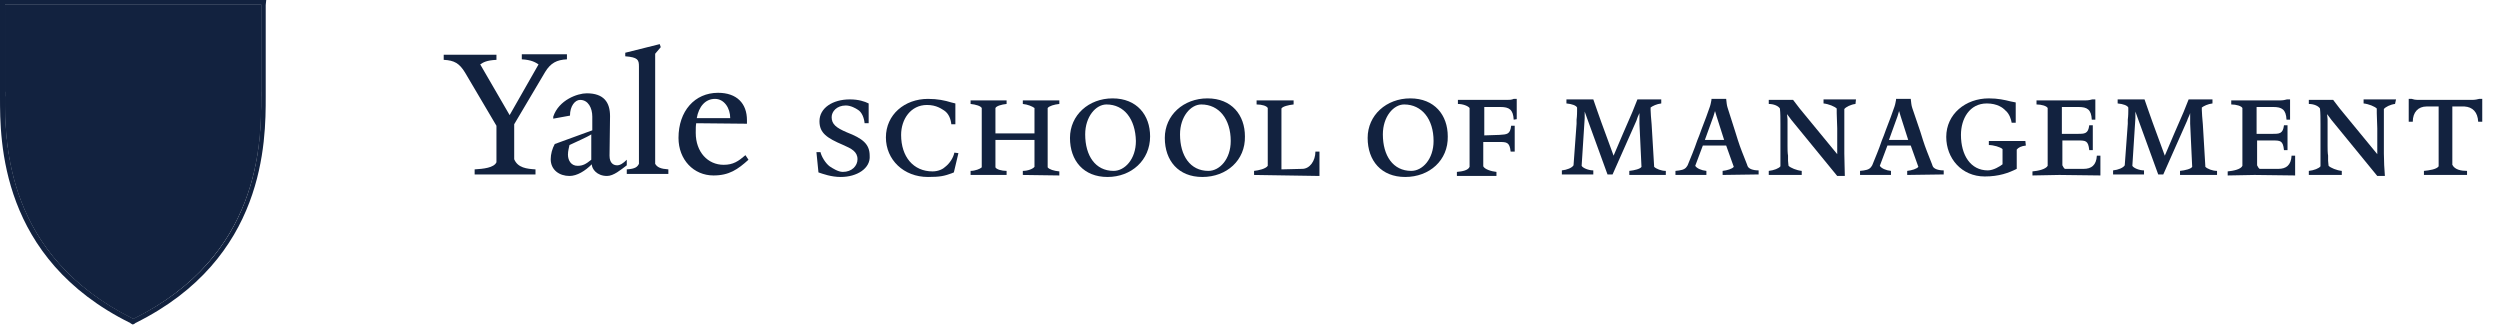
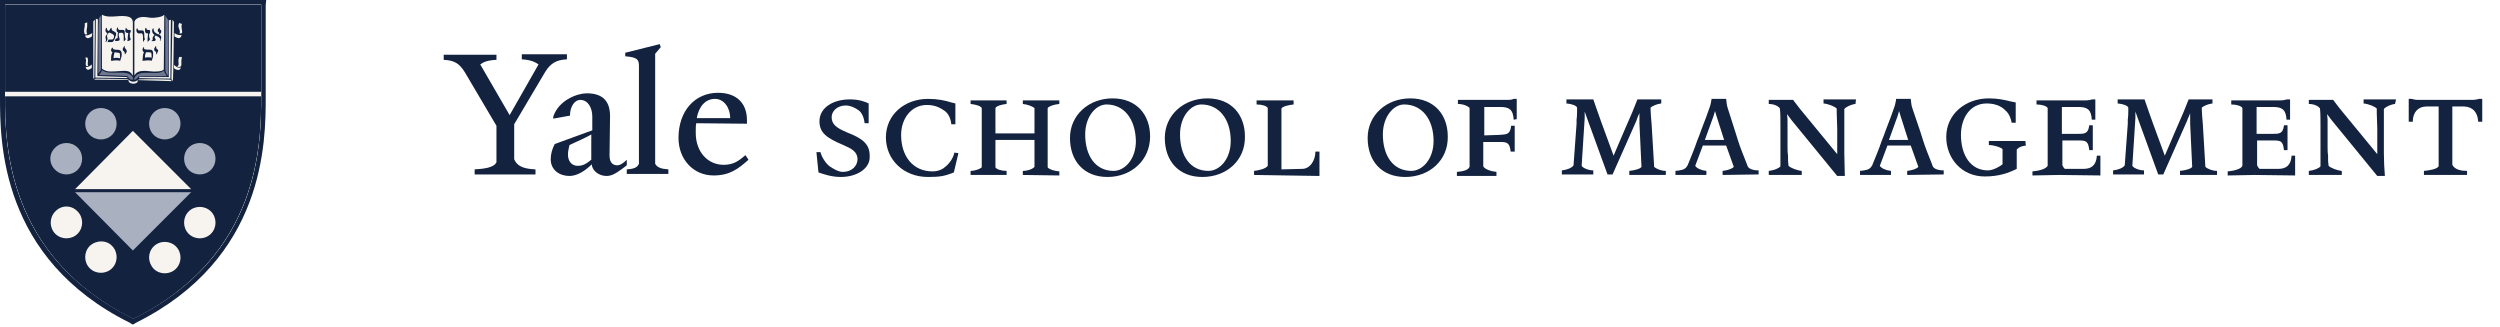
<svg xmlns="http://www.w3.org/2000/svg" class="yalesom-logo yalesom-logo--horizontal" width="493" height="64.3" version="1.1" viewBox="0 0 493 64.3">
  <defs>
-     <style>.yalesom-logo{color:#12223F}.yalesom-logo__horizontal-text{fill:#12223F}.yalesom-logo__shield-outline{fill:#12223F}</style>
+     <style>.yalesom-logo{color:#121212}.yalesom-logo__horizontal-text{fill:#12223F}.yalesom-logo__shield-outline{fill:#12223F}</style>
    <symbol id="yalesom-logo-shield">
      <g class="yalesom-logo__shield">
        <path class="yalesom-logo__shield-outline" fill="currentColor" d="M51.5,1v17.6c0,0.2,0,0.3,0,0.5c0,9.2-0.2,31.4-25.1,43.7l-0.1,0.1l-0.1-0.1C1.2,50.4,1,28.3,1,19c0-0.2,0-0.3,0-0.5V0.9    h50.5 M52.5,0h-1H1H0v1v17.6v0.5C0,27.8,0,51,25.7,63.7l0.1,0.1l0.4,0.2l0.4-0.2l0.1-0.1C52.4,51,52.4,27.8,52.4,19.1v-0.3v-0.2V1    L52.5,0L52.5,0z" />
-         <path fill="#12223F" d="M51.5,18.5c0,0.2,0,0.3,0,0.5c0,9.2-0.2,31.4-25.1,43.7l-0.1,0.1l-0.1-0.1C1.2,50.4,1,28.3,1,19    c0-0.2,0-0.3,0-0.5V0.9h50.5V18.5z" />
+         <path fill="#F7F3EE" d="M51.5,18.5c0,0.2,0,0.3,0,0.5c0,9.2-0.2,31.4-25.1,43.7l-0.1,0.1l-0.1-0.1C1.2,50.4,1,28.3,1,19    c0-0.2,0-0.3,0-0.5V0.9h50.5V18.5z" />
        <path fill="#12223F" d="M51.5,19c0,9.4-0.3,31.5-25.2,43.9l0,0C1.3,50.5,1,28.4,1,19H51.5z" />
        <rect x="1" y="0.9" fill="#12223F" width="50.5" height="17.2" />
        <path fill="#12223F" d="M25.5,3c0.5,0.1,0.9,1,0.9,1s0.3-1,1.5-1.1s3.1,0.8,4.6-0.4l0.9,1.3l0.5-0.3l0.6,0.6V6c0.1,0.3,0.4,0.5,0.8,0.6    c0,0,0.1-0.3,0-0.7c-0.3-0.7-0.2-1.3,0.2-1.7c0.1,0.1,0.6,0.3,0.9,0.2c-0.2,0.4-0.2,0.9-0.1,1.4c0.2,0.6,0,1.3-0.3,1.7    c-0.3,0.3-0.8,0.2-1.1,0l-0.2-0.1v4.8c0.1,0.2,0.2,0.5,0.4,0.6c0.5-0.2,0.1-0.9,0.2-1.3c0-0.3,0.2-0.5,0.3-0.7    c0.2,0.1,0.8,0.2,0.9,0.2c0,0.2-0.3,0.6-0.2,1c0.2,1.3-0.4,1.9-0.7,2c-0.4,0.1-0.7-0.1-1-0.3v2.5l-6.8-0.1c0,0.3-0.1,0.9-1.2,0.9    s-1.2-0.7-1.3-0.9c-2.4,0-7-0.1-7-0.1v-2.1l0,0c-0.3,0.2-0.5,0.4-0.8,0.3c-0.4-0.1-0.6-0.6-0.6-1.2c-0.1-0.6,0.2-1.2-0.3-1.7    c0.2-0.1,0.3-0.1,0.5-0.2c0.2,0,0.5-0.1,0.5-0.1c0.4,0.5,0.1,1.4,0.1,1.6s0.1,0.4,0.1,0.4c0.2-0.2,0.4-0.2,0.6-0.5V7.7l0,0    c-0.3,0.1-0.6,0.3-0.9,0.2c-0.3-0.1-0.6-0.5-0.8-1.2c-0.1-0.8,0.2-1.7-0.1-2.2l0.9-0.3c0.4,0.7,0.2,1.6,0,2.3c0,0.1,0,0.2,0.1,0.3    c0.2-0.1,0.5-0.3,0.7-0.4V4.2l0.6-0.5h0.6c0,0,0.6-0.8,0.7-1C21.7,3.4,23.8,2.5,25.5,3" />
-         <path fill="#12223F" d="M25.6,3.4c0.4,0.2,0.6,0.6,0.6,1v10.5c-0.8-1.4-1.7-0.8-4.5-0.8c-0.6,0-1.4-0.3-1.6-0.6    c0-3.5,0-10.6,0-10.6C21.8,3.8,23.9,2.7,25.6,3.4" />
-         <path fill="#12223F" d="M32.3,13.7c0,0-0.2,0.4-1.6,0.4c-1.3,0.1-3.4-0.7-4.2,0.8V4.3c0.1-0.4,0.4-0.6,0.8-0.8    c1.3-0.4,1.8,0.1,3.1,0c1.2-0.1,1.7-0.3,2-0.6L32.3,13.7z" />
-         <path fill="#12223F" d="M33.2,15c-0.3-0.3-0.6-0.8-0.6-1.2V3.1L33.2,4V15z" />
-         <path fill="#12223F" d="M19.9,11.2v2.5c-0.1,0.3-0.3,0.6-0.5,0.8V9c0-1.7,0-3.8,0.1-5.4L20,3L19.9,11.2z" />
-         <polygon fill="#12223F" points="19.3,3.8 19.2,15 25,15.2 25.2,15.4 18.8,15.3 18.9,3.7   " />
-         <polygon fill="#12223F" points="18.7,5.8 18.6,15.4 18.4,15.5 18.4,4.2 18.7,3.9   " />
-         <path fill="#12223F" d="M33.7,3.9l-0.1,11.6c-2,0-6.2-0.1-6.2-0.1l0.1-0.2h5.8V4L33.7,3.9z" />
-         <path fill="#12223F" d="M34.3,4.3c0,0-0.1,10.7-0.2,11.7l-0.3-0.4L34,3.9L34.3,4.3z" />
-         <path fill="#12223F" d="M17.2,5.1c0,0.5-0.3,1.1,0,1.6c0,0-0.1,0.1-0.3,0.1s-0.3-0.3-0.3-0.5c-0.1-0.6,0.2-0.9,0.1-1.7l0.5-0.2C17.2,4.4,17.2,5.1,17.2,5.1z" />
-         <path fill="#12223F" d="M35.9,4.7c-0.3,0.6,0.1,1.2,0,1.8c-0.1,0.1-0.3,0.1-0.5,0.1c0.2-0.4,0-0.6-0.2-1.3    c-0.1-0.5,0.2-0.8,0.2-0.8S35.6,4.7,35.9,4.7" />
-         <path fill="#12223F" d="M35.8,6.9c0,0.1-0.1,0.5-0.4,0.6c-0.3,0.1-0.8-0.2-1-0.3c0-0.2,0-0.5,0-0.7    C34.7,6.8,35.3,7,35.8,6.9" />
-         <path fill="#12223F" d="M18.1,7.2c-0.3,0.2-0.8,0.5-1.1,0.2c-0.1-0.1-0.2-0.2-0.2-0.4c0.5,0,1-0.2,1.4-0.5L18.1,7.2z" />
-         <path fill="#12223F" d="M35.9,11.3c-0.3,0.9,0,1.4-0.2,1.7c-0.2,0.4-0.8,0.1-0.8,0.1s0.2,0,0.3-0.3s-0.2-1.1,0.2-1.6    L35.9,11.3z" />
-         <path fill="#12223F" d="M17.3,11.5c0.1,0.4,0,0.8,0,1.2l0.1,0.3c-0.1,0.1-0.3,0-0.4,0c-0.3-0.5,0.2-1.1-0.2-1.6l0.4-0.1    C17.1,11.2,17.2,11.4,17.3,11.5" />
-         <path fill="#12223F" d="M35.7,13.3c-0.1,0.2-0.2,0.5-0.5,0.5s-0.7-0.1-0.9-0.4v-0.6C34.7,13.1,35.1,13.5,35.7,13.3" />
-         <path fill="#12223F" d="M18.1,13.4c-0.3,0.2-0.7,0.5-0.9,0.3c-0.2-0.1-0.3-0.3-0.3-0.5c0.4,0.1,0.9-0.2,1.2-0.5    C18.1,12.7,18.1,13.4,18.1,13.4z" />
-         <path fill="#12223F" d="M26.2,15.3c0.1,0.3,0,0.3,0,0.4c-0.5,0.1-0.8-0.3-1.1-0.7c0,0-3.9-0.2-5.6-0.2    c0.2-0.3,0.6-0.6,0.6-1C21.5,15.1,25.3,13.4,26.2,15.3" />
-         <path fill="#12223F" d="M32.9,15c-1.9,0.1-3.8,0-5.6,0.1c-0.2,0.3-0.5,0.7-0.9,0.6c0.5-1.7,2.1-1.3,4.3-1.3    c1.2,0,1.6-0.5,1.6-0.5C32.4,14.3,32.8,14.8,32.9,15" />
-         <path fill="#12223F" d="M25.3,15.6c0,0,0,0.1,0.1,0.1c-0.4,0.1-6.9,0-6.9,0l0.4-0.2L25.3,15.6z" />
-         <path fill="#12223F" d="M33.6,15.7l0.3,0.3l-6.7-0.2l0.1-0.1C27.3,15.6,31.5,15.6,33.6,15.7" />
-         <path fill="#12223F" d="M26.3,16.1c0.3,0,0.6-0.1,0.8-0.3c0.2,0.3-0.1,0.7-0.8,0.7c-0.8,0-1.1-0.5-0.9-0.8    C25.7,16.1,26.1,16.1,26.3,16.1" />
+         <path fill="#F7F3EE" d="M25.6,3.4c0.4,0.2,0.6,0.6,0.6,1v10.5c-0.8-1.4-1.7-0.8-4.5-0.8c-0.6,0-1.4-0.3-1.6-0.6    c0-3.5,0-10.6,0-10.6C21.8,3.8,23.9,2.7,25.6,3.4" />
+         <path fill="#F7F3EE" d="M32.3,13.7c0,0-0.2,0.4-1.6,0.4c-1.3,0.1-3.4-0.7-4.2,0.8V4.3c0.1-0.4,0.4-0.6,0.8-0.8    c1.3-0.4,1.8,0.1,3.1,0c1.2-0.1,1.7-0.3,2-0.6L32.3,13.7z" />
+         <path fill="#6E7690" d="M33.2,15c-0.3-0.3-0.6-0.8-0.6-1.2V3.1L33.2,4V15z" />
+         <path fill="#6E7690" d="M19.9,11.2v2.5c-0.1,0.3-0.3,0.6-0.5,0.8V9c0-1.7,0-3.8,0.1-5.4L20,3L19.9,11.2z" />
+         <polygon fill="#F7F3EE" points="19.3,3.8 19.2,15 25,15.2 25.2,15.4 18.8,15.3 18.9,3.7   " />
+         <polygon fill="#F7F3EE" points="18.7,5.8 18.6,15.4 18.4,15.5 18.4,4.2 18.7,3.9   " />
+         <path fill="#F7F3EE" d="M33.7,3.9l-0.1,11.6c-2,0-6.2-0.1-6.2-0.1l0.1-0.2h5.8V4L33.7,3.9z" />
+         <path fill="#F7F3EE" d="M34.3,4.3c0,0-0.1,10.7-0.2,11.7l-0.3-0.4L34,3.9L34.3,4.3z" />
+         <path fill="#F7F3EE" d="M17.2,5.1c0,0.5-0.3,1.1,0,1.6c0,0-0.1,0.1-0.3,0.1s-0.3-0.3-0.3-0.5c-0.1-0.6,0.2-0.9,0.1-1.7l0.5-0.2C17.2,4.4,17.2,5.1,17.2,5.1z" />
+         <path fill="#F7F3EE" d="M35.9,4.7c-0.3,0.6,0.1,1.2,0,1.8c-0.1,0.1-0.3,0.1-0.5,0.1c0.2-0.4,0-0.6-0.2-1.3    c-0.1-0.5,0.2-0.8,0.2-0.8S35.6,4.7,35.9,4.7" />
+         <path fill="#F7F3EE" d="M35.8,6.9c0,0.1-0.1,0.5-0.4,0.6c-0.3,0.1-0.8-0.2-1-0.3c0-0.2,0-0.5,0-0.7    C34.7,6.8,35.3,7,35.8,6.9" />
+         <path fill="#F7F3EE" d="M18.1,7.2c-0.3,0.2-0.8,0.5-1.1,0.2c-0.1-0.1-0.2-0.2-0.2-0.4c0.5,0,1-0.2,1.4-0.5L18.1,7.2z" />
+         <path fill="#F7F3EE" d="M35.9,11.3c-0.3,0.9,0,1.4-0.2,1.7c-0.2,0.4-0.8,0.1-0.8,0.1s0.2,0,0.3-0.3s-0.2-1.1,0.2-1.6    L35.9,11.3z" />
+         <path fill="#F7F3EE" d="M17.3,11.5c0.1,0.4,0,0.8,0,1.2l0.1,0.3c-0.1,0.1-0.3,0-0.4,0c-0.3-0.5,0.2-1.1-0.2-1.6l0.4-0.1    C17.1,11.2,17.2,11.4,17.3,11.5" />
+         <path fill="#F7F3EE" d="M35.7,13.3c-0.1,0.2-0.2,0.5-0.5,0.5s-0.7-0.1-0.9-0.4v-0.6C34.7,13.1,35.1,13.5,35.7,13.3" />
+         <path fill="#F7F3EE" d="M18.1,13.4c-0.3,0.2-0.7,0.5-0.9,0.3c-0.2-0.1-0.3-0.3-0.3-0.5c0.4,0.1,0.9-0.2,1.2-0.5    C18.1,12.7,18.1,13.4,18.1,13.4z" />
+         <path fill="#6E7690" d="M26.2,15.3c0.1,0.3,0,0.3,0,0.4c-0.5,0.1-0.8-0.3-1.1-0.7c0,0-3.9-0.2-5.6-0.2    c0.2-0.3,0.6-0.6,0.6-1C21.5,15.1,25.3,13.4,26.2,15.3" />
+         <path fill="#6E7690" d="M32.9,15c-1.9,0.1-3.8,0-5.6,0.1c-0.2,0.3-0.5,0.7-0.9,0.6c0.5-1.7,2.1-1.3,4.3-1.3    c1.2,0,1.6-0.5,1.6-0.5C32.4,14.3,32.8,14.8,32.9,15" />
+         <path fill="#F7F3EE" d="M25.3,15.6c0,0,0,0.1,0.1,0.1c-0.4,0.1-6.9,0-6.9,0l0.4-0.2L25.3,15.6z" />
+         <path fill="#F7F3EE" d="M33.6,15.7l0.3,0.3l-6.7-0.2l0.1-0.1C27.3,15.6,31.5,15.6,33.6,15.7" />
+         <path fill="#F7F3EE" d="M26.3,16.1c0.3,0,0.6-0.1,0.8-0.3c0.2,0.3-0.1,0.7-0.8,0.7c-0.8,0-1.1-0.5-0.9-0.8    C25.7,16.1,26.1,16.1,26.3,16.1" />
        <path fill="#12223F" d="M23.7,11.5c-0.2,0-0.4-0.1-0.6-0.1s-0.5,0-0.7,0.1c0-0.5,0.1-0.9,0.2-1.2c0.6,0.1,0.9,0.1,1,0.2    C23.7,10.6,23.6,10.9,23.7,11.5 M24,10.7c0-0.8-0.4-0.9-1.1-0.9c-0.5,0-0.6-0.1-0.7-0.4h-0.1c-0.1,0.2-0.2,0.3-0.2,0.5    s0.1,0.3,0.3,0.4c-0.3,0.4-0.3,1-0.3,1.7c0.3,0,0.6-0.1,0.9-0.1s0.6,0,0.9,0.1C23.9,11.5,24,11.1,24,10.7" />
        <path fill="#12223F" d="M29.9,11.4c-0.2-0.1-0.4-0.1-0.7-0.1c-0.2,0-0.4,0-0.6,0.1c0,0,0-0.3,0-0.4c0-0.2,0.1-0.5,0.2-0.7c0.5,0,0.8,0,1,0.1    C29.9,10.6,29.9,10.9,29.9,11.4 M30.2,10.6c0-0.7-0.3-0.8-0.6-0.8c-0.2,0-0.8,0-1.1-0.1c-0.1,0-0.1-0.2-0.1-0.4h-0.1    c-0.1,0.2-0.2,0.3-0.2,0.5s0.1,0.4,0.3,0.5c-0.3,0.5-0.2,1-0.3,1.7c0.3,0,0.7-0.1,1-0.1s0.6,0,0.8,0.1    C30.1,11.4,30.2,11.4,30.2,10.6" />
        <path fill="#12223F" d="M25,10.1c0-0.3-0.3-0.5-0.4-0.7V9.1h-0.1c-0.1,0.2-0.3,0.4-0.3,0.6c0,0.1,0,0.3,0.2,0.4c0.1,0.1,0.2,0.2,0.2,0.3    c0,0,0,0.2,0,0.3h0.1C24.8,10.5,25,10.3,25,10.1" />
        <path fill="#12223F" d="M31.2,10c0-0.3-0.4-0.3-0.4-0.6c0-0.1,0-0.2,0-0.3h-0.1c-0.1,0.2-0.3,0.4-0.3,0.6c0,0.1,0,0.3,0.2,0.4    c0.1,0.1,0.2,0.2,0.2,0.2s0,0.3,0,0.4h0.1C31,10.4,31.2,10.1,31.2,10" />
        <path fill="#12223F" d="M28.6,7.7c-0.3-0.3,0-1.1-0.3-1.6C28.3,6,28.1,6,28,6h-0.6c-0.2,0-0.2-0.2-0.3-0.4H27c-0.1,0.1-0.1,0.3-0.1,0.4    c0,0.4,0.3,0.6,0.5,0.6c0.3,0,0.6-0.1,0.7,0.1c0,0.1,0.1,0.2,0.1,0.6s0,0.7,0,0.9h0.1C28.4,8,28.5,7.8,28.6,7.7" />
        <path fill="#12223F" d="M24.8,7.7c-0.3-0.3-0.1-1.6-0.3-1.7c-0.1-0.1-0.2-0.1-0.4-0.1s-0.3,0-0.5,0s-0.3-0.1-0.4-0.5h-0.1c0,0.2-0.1,0.3-0.1,0.4    c0,0.3,0,0.5,0.3,0.6c-0.1,0.2-0.1,0.3-0.1,0.5s0,0.3,0,0.6c-0.3,0.1-0.3,0.1-0.4,0.2s-0.1,0.2-0.1,0.4c0.7,0,0.9-0.1,0.9-0.3    c0-0.2-0.2-0.6-0.2-1c0-0.2,0.1-0.2,0.1-0.3c0.2,0,0.4-0.1,0.7,0c0.1,0.1,0.2,0.4,0.2,0.7c0,0.4,0,0.7,0,0.9h0.1    C24.6,8,24.8,7.8,24.8,7.7" />
        <path fill="#12223F" d="M29.6,7.7L29.6,7.7c-0.1-0.1-0.1-0.1-0.1-0.2c-0.1-0.1-0.1-0.4-0.1-0.6c0-0.1,0-0.2,0.1-0.3c0.1-0.1,0.1-0.2,0.1-0.5    c0-0.2-0.2-0.2-0.4-0.2c-0.2,0-0.3-0.1-0.3-0.2s-0.1-0.2-0.1-0.2h-0.1c-0.1,0.2-0.1,0.3-0.1,0.5c0,0.4,0.1,0.6,0.6,0.6    c0,0.4-0.1,0.7-0.1,1.1c0,0.2,0,0.3,0,0.5h0.1C29.4,8,29.5,7.9,29.6,7.7" />
        <path fill="#12223F" d="M22.9,6.7c0-0.4-0.3-0.4-0.6-0.6C22.1,6,22,5.9,22,5.5h-0.1c-0.2,0.2-0.3,0.4-0.4,0.6c-0.2,0-0.5-0.2-0.4-0.6H21    c-0.2,0.1-0.2,0.3-0.2,0.5s0.1,0.4,0.4,0.6c-0.1,0.2-0.4,0.5-0.4,0.7s0.1,0.5,0.1,0.6s0,0.2-0.1,0.3c0,0,0,0.1,0.1,0.1    C21,8.1,21.2,8,21.2,7.6c0-0.2-0.1-0.3-0.1-0.5s0.2-0.5,0.4-0.7c0.4,0.2,1,0.3,1,0.8c0,0.1-0.1,0.4-0.2,0.5s-0.2,0.1-0.4,0.1h-0.5    c-0.1,0.2-0.1,0.3-0.2,0.5h0.1c0.1,0,0.2,0,0.3,0c0.2,0,0.3,0,0.4,0c0.3,0,0.4-0.2,0.6-0.6C22.7,7.3,22.9,7,22.9,6.7" />
        <path fill="#12223F" d="M25.8,7.7L25.8,7.7c-0.1-0.1-0.1-0.1-0.1-0.2c-0.1-0.1-0.1-0.4-0.1-0.6c0-0.1,0-0.2,0-0.3c0-0.1,0.2-0.2,0.2-0.5    c0-0.2-0.2-0.2-0.5-0.2c-0.1,0-0.2-0.1-0.3-0.2l-0.1-0.2h-0.1c0,0.2-0.1,0.3-0.1,0.5c0,0.4,0.1,0.5,0.6,0.5c0,0.2-0.1,0.4-0.1,0.7    c0,0.3,0,0.7-0.1,0.9h0.1C25.7,8,25.7,7.9,25.8,7.7" />
        <path fill="#12223F" d="M31.8,7.4c0-0.2-0.1-0.4-0.3-0.5c-0.1,0-0.2-0.2-0.1-0.1c0.2-0.1,0.4-0.3,0.4-0.6c0-0.1,0-0.2-0.1-0.3    c-0.1,0-0.2-0.1-0.2-0.2s0-0.2,0-0.2h-0.1c-0.1,0.1-0.3,0.3-0.3,0.5c0,0.4,0.5,0.3,0.2,0.8c-0.5-0.2-1.1-0.5-1-1.2h-0.1    C30,5.7,30,6,30,6.1c0,0.4,0.3,0.7,0.5,0.8C30.4,7,30.3,7,30.3,7.1c-0.1,0.1-0.2,0.2-0.2,0.4c0,0.1,0,0.3,0,0.4L29.9,8v0.1    c0.3,0,0.8,0.1,0.8-0.3c0-0.1-0.2-0.3-0.2-0.4c0-0.2,0.1-0.3,0.2-0.4c0.4,0.2,0.9,0.4,0.9,0.8c0,0.1,0,0.2-0.1,0.3h0.1    C31.7,7.9,31.8,7.6,31.8,7.4" />
-         <path fill="#12223F" d="M37.2,46.1c1.2,1.2,3.2,1.2,4.4,0s1.2-3.2,0-4.4s-3.2-1.2-4.4,0S36,44.9,37.2,46.1" />
-         <path fill="#12223F" d="M30.3,53c1.2,1.2,3.2,1.2,4.4,0s1.2-3.2,0-4.4s-3.2-1.2-4.4,0C29.1,49.8,29.1,51.7,30.3,53" />
-         <path fill="#12223F" d="M17.7,48.5c-1.2,1.2-1.2,3.2,0,4.4s3.2,1.2,4.4,0s1.2-3.2,0-4.4C21,47.3,19,47.3,17.7,48.5" />
-         <path fill="#12223F" d="M10.9,41.7c-1.2,1.2-1.2,3.2,0,4.4s3.2,1.2,4.4,0s1.2-3.2,0-4.4C14.1,40.4,12.1,40.4,10.9,41.7" />
-         <path fill="#12223F" d="M17.7,26.6c1.2,1.2,3.2,1.2,4.4,0s1.2-3.2,0-4.4c-1.2-1.2-3.2-1.2-4.4,0S16.5,25.4,17.7,26.6" />
-         <path fill="#12223F" d="M10.9,33.5c1.2,1.2,3.2,1.2,4.4,0s1.2-3.2,0-4.4c-1.2-1.2-3.2-1.2-4.4,0    C9.6,30.3,9.6,32.3,10.9,33.5" />
-         <path fill="#12223F" d="M37.2,29.1c-1.2,1.2-1.2,3.2,0,4.4s3.2,1.2,4.4,0s1.2-3.2,0-4.4C40.4,27.9,38.4,27.9,37.2,29.1" />
-         <path fill="#12223F" d="M30.3,22.2c-1.2,1.2-1.2,3.2,0,4.4c1.2,1.2,3.2,1.2,4.4,0s1.2-3.2,0-4.4C33.5,21,31.5,21,30.3,22.2    " />
-         <polygon fill="#12223F" points="37.7,37.3 26.2,25.8 14.8,37.3  " />
-         <polygon fill="#12223F" points="14.8,37.9 26.2,49.4 37.7,37.9  " />
+         <path fill="#F7F3EE" d="M37.2,46.1c1.2,1.2,3.2,1.2,4.4,0s1.2-3.2,0-4.4s-3.2-1.2-4.4,0S36,44.9,37.2,46.1" />
+         <path fill="#F7F3EE" d="M30.3,53c1.2,1.2,3.2,1.2,4.4,0s1.2-3.2,0-4.4s-3.2-1.2-4.4,0C29.1,49.8,29.1,51.7,30.3,53" />
+         <path fill="#F7F3EE" d="M17.7,48.5c-1.2,1.2-1.2,3.2,0,4.4s3.2,1.2,4.4,0s1.2-3.2,0-4.4C21,47.3,19,47.3,17.7,48.5" />
+         <path fill="#F7F3EE" d="M10.9,41.7c-1.2,1.2-1.2,3.2,0,4.4s3.2,1.2,4.4,0s1.2-3.2,0-4.4C14.1,40.4,12.1,40.4,10.9,41.7" />
+         <path fill="#A9B0BF" d="M17.7,26.6c1.2,1.2,3.2,1.2,4.4,0s1.2-3.2,0-4.4c-1.2-1.2-3.2-1.2-4.4,0S16.5,25.4,17.7,26.6" />
+         <path fill="#A9B0BF" d="M10.9,33.5c1.2,1.2,3.2,1.2,4.4,0s1.2-3.2,0-4.4c-1.2-1.2-3.2-1.2-4.4,0    C9.6,30.3,9.6,32.3,10.9,33.5" />
+         <path fill="#A9B0BF" d="M37.2,29.1c-1.2,1.2-1.2,3.2,0,4.4s3.2,1.2,4.4,0s1.2-3.2,0-4.4C40.4,27.9,38.4,27.9,37.2,29.1" />
+         <path fill="#A9B0BF" d="M30.3,22.2c-1.2,1.2-1.2,3.2,0,4.4c1.2,1.2,3.2,1.2,4.4,0s1.2-3.2,0-4.4C33.5,21,31.5,21,30.3,22.2    " />
+         <polygon fill="#F7F3EE" points="37.7,37.3 26.2,25.8 14.8,37.3  " />
+         <polygon fill="#A9B0BF" points="14.8,37.9 26.2,49.4 37.7,37.9  " />
      </g>
    </symbol>
  </defs>
  <g class="yalesom-logo__horizontal-text" fill="#12223F" clip-path="url(#yalesom-logo-h-text-clip)">
    <path d="M165.8,34.9c-1.9,0-3.5-0.6-4.4-0.9l-0.4-4h0.8c0.2,0.9,1,2.2,1.8,2.8c0.6,0.4,1.7,1.1,2.6,1.1   c1.8,0,2.9-1.2,2.9-2.5c0-1.5-1.2-2.1-2.8-2.8c-3.3-1.4-4.7-2.4-4.7-4.7c0-2.6,2.6-4.3,6-4.3c1.7,0,2.9,0.4,3.7,0.8v3.9h-0.8   c-0.1-1-0.5-2.2-1.4-2.7c-0.3-0.2-1.3-0.8-2.3-0.8c-1.8,0-2.8,1.2-2.8,2.3c0,1.4,0.9,2.1,3,3c3.1,1.2,4.5,2.3,4.5,4.6   C171.7,33.2,169,34.9,165.8,34.9z" />
    <path d="M188.1,34l-0.5,0.2c-1.4,0.5-2.2,0.7-4.6,0.7c-4.8,0-8.3-3.4-8.3-7.8c0-4.5,3.7-7.6,8.3-7.6   c1.9,0,3.3,0.3,4.6,0.7l0.8,0.2v4.1h-0.8c-0.1-1-0.5-2.1-1.4-2.7c-0.5-0.3-1.5-1.1-3.4-1.1c-3.2,0-5.1,2.8-5.1,5.9   c0,4.3,2.4,7.2,6.2,7.2c1.2,0,2.1-0.5,2.5-0.9c0.9-0.7,1.6-1.8,1.8-2.8l0.8,0.1L188.1,34z" />
    <path d="M201.7,34.5v-0.8c1,0,2-0.4,2.3-0.8v-5.3h-7.7V33c0.2,0.4,1.2,0.7,2.2,0.7v0.8h-7.1v-0.8   c0.9,0,1.9-0.4,2.2-0.7V21.3c-0.2-0.4-1.2-0.7-2.2-0.8v-0.7h7.1v0.7c-1,0.1-2,0.4-2.2,0.8v5h7.7v-5c-0.4-0.3-1.3-0.7-2.3-0.8v-0.7   h7.2v0.7c-1,0.1-2,0.4-2.3,0.8V33c0.3,0.4,1.2,0.7,2.3,0.8v0.8L201.7,34.5L201.7,34.5z" />
    <path d="M218.4,34.9c-4.7,0-7.4-3.2-7.4-7.7s3.7-7.8,8.4-7.8c4.8,0,7.4,3.3,7.4,7.5   C226.8,31.6,223.1,34.9,218.4,34.9z M218.2,20.6c-2.1,0-4.2,2.4-4.2,5.9c0,4.2,2,7.2,5.6,7.2c2.2,0,4.4-2.3,4.4-5.9   C223.9,23.5,221.7,20.6,218.2,20.6z" />
    <path d="M237.1,34.9c-4.7,0-7.4-3.2-7.4-7.7s3.7-7.8,8.4-7.8c4.8,0,7.4,3.3,7.4,7.5   C245.6,31.6,241.9,34.9,237.1,34.9z M236.9,20.6c-2.1,0-4.2,2.4-4.2,5.9c0,4.2,2,7.2,5.6,7.2c2.2,0,4.4-2.3,4.4-5.9   C242.7,23.5,240.4,20.6,236.9,20.6z" />
    <path d="M247.3,34.5v-0.8c0.9-0.1,2.3-0.4,2.7-1V21.3c-0.2-0.4-1.1-0.7-2.2-0.7v-0.8h7.3v0.8   c-1,0.1-2.2,0.4-2.4,0.8v12l4.1-0.1c1.5,0,2.6-1.6,2.6-3.4h0.8v4.8L247.3,34.5L247.3,34.5z" />
    <path d="M277.1,34.9c-4.7,0-7.4-3.2-7.4-7.7s3.7-7.8,8.4-7.8c4.8,0,7.4,3.3,7.4,7.5   C285.6,31.6,281.9,34.9,277.1,34.9z M276.9,20.6c-2.1,0-4.2,2.4-4.2,5.9c0,4.2,2,7.2,5.6,7.2c2.2,0,4.4-2.3,4.4-5.9   C282.7,23.5,280.4,20.6,276.9,20.6z" />
    <path d="M298.5,23.6c-0.1-2-0.9-2.5-2.6-2.5h-3.2v5.6l3-0.1c1.5-0.1,2.1-0.1,2.3-1.8h0.7v5.1h-0.8   c-0.2-1.9-0.8-1.9-2.3-1.9c-0.5,0-1.1,0-1.6,0h-1.5v4.8c0.3,0.6,1.6,1,2.6,1.1v0.8h-7.8v-0.8c1.1-0.1,2.2-0.3,2.5-1V21.3   c-0.3-0.4-1.3-0.8-2.3-0.8v-0.8h9.6c0.5,0,1,0,1.4-0.2h0.6v4L298.5,23.6L298.5,23.6z" />
    <path d="M321.3,34.5v-0.8c1-0.1,2.2-0.4,2.4-0.8c-0.1-2.8-0.3-5.7-0.4-8.5v-2.1c-0.2,0.4-0.5,1.1-0.6,1.5   L318,34.4h-1l-4-11c-0.2-0.5-0.3-0.9-0.5-1.4c0,0.2,0,0.4,0,0.6s0,0.5,0,0.7l-0.6,9.4c0.2,0.4,1.3,0.9,2.3,0.9v0.8H308v-0.8   c1-0.1,2-0.5,2.3-1l0.6-8.2c0-0.1,0-0.3,0-0.4s0-0.3,0-0.4c0.1-0.7,0.1-1.6,0.1-1.7c0-0.2,0-0.5,0-0.7l0,0c-0.2-0.4-1-0.7-2.1-0.8   v-0.8h5.3l0.8,2.3c1,2.9,2.2,6,3.2,8.8c1.2-2.9,2.5-5.8,3.7-8.6l1-2.5h4.7v0.8c-0.9,0.1-1.7,0.5-2.1,0.8v0.5c0,0.2,0.1,2,0.2,2.8   l0.5,8.4c0.4,0.4,1.4,0.8,2.3,0.8v0.8H321.3L321.3,34.5z" />
    <path d="M339.7,34.5v-0.8c0.9-0.1,1.9-0.4,2.2-0.8c-0.5-1.4-1-2.8-1.5-4.2h-4.6l-1.5,4   c0.3,0.5,1.2,0.9,2.2,1v0.8h-6.1v-0.8c1-0.1,1.8-0.2,2.2-0.8l0,0l0.2-0.3c0.6-1.5,1.3-3.1,1.9-4.9l0.4-1l0.4-1.1   c0.7-1.8,1.3-3.4,1.7-4.6c0.2-0.6,0.2-0.9,0.3-1.3c0,0,0-0.1,0-0.2h2.9c0.1,0.8,0.1,1.2,0.3,1.8l1.5,4.7l0.5,1.6   c0.5,1.6,1.1,3,1.8,4.8l0.1,0.3c0.2,0.6,1.1,0.9,2.2,0.9v0.8L339.7,34.5L339.7,34.5z M338.5,22.9l-0.3-1c-0.1,0.3-0.2,0.7-0.3,1   l-1.7,4.7h3.8L338.5,22.9z" />
    <path d="M365.9,20.5c-0.9,0.1-1.9,0.6-2.2,1v8.8c0,1.2,0.1,3.4,0.1,4.4h-1.5l-9-11l-0.9-1.2l0.1,1v5.3   c0,0.6,0,1.3,0.1,1.9c0,0.2,0,0.5,0,0.8v0.2c0,0.3,0.1,0.8,0.1,1c0.4,0.4,1.6,0.9,2.6,1v0.8h-6.5v-0.8c1-0.1,2-0.5,2.3-0.9v-8.3   c0-1.1,0-2.2-0.1-3.1l0,0c-0.3-0.5-1.2-0.9-2.2-0.9v-0.8h4.8l1.3,1.7l7.4,9v-5.1c0-0.9-0.1-2.1-0.1-3c0-0.3,0-0.5,0-0.7v-0.2   c-0.4-0.4-1.6-0.9-2.6-1v-0.8h6.4L365.9,20.5L365.9,20.5z" />
    <path d="M376.1,34.5v-0.8c0.9-0.1,1.9-0.4,2.2-0.8c-0.5-1.4-1-2.8-1.5-4.2h-4.6l-1.5,4   c0.3,0.5,1.2,0.9,2.2,1v0.8h-6.1v-0.8c1-0.1,1.8-0.2,2.2-0.8l0,0l0.2-0.3c0.6-1.5,1.3-3.1,1.9-4.9l0.4-1l0.4-1.1   c0.7-1.8,1.3-3.4,1.7-4.6c0.2-0.6,0.2-0.9,0.3-1.3c0,0,0-0.1,0-0.2h2.9c0.1,0.8,0.1,1.2,0.3,1.8l1.6,4.7l0.5,1.6   c0.5,1.6,1.1,3,1.8,4.8l0.1,0.3c0.2,0.6,1.1,0.9,2.2,0.9v0.8L376.1,34.5L376.1,34.5z M374.8,22.9l-0.3-1c-0.1,0.3-0.2,0.7-0.3,1   l-1.7,4.7h3.8L374.8,22.9z" />
    <path d="M399.5,28.7c-0.9,0.1-1.5,0.4-1.8,0.8v3.8c-1.6,0.8-3.5,1.5-6.3,1.5c-4.6,0-7.6-3.6-7.6-7.8   c0-4.5,3.8-7.6,8.4-7.6c1.8,0,3.1,0.3,4.3,0.6l1,0.2v4h-0.8c-0.1-0.6-0.4-1.7-1.2-2.4c0,0-0.1,0-0.1-0.1l0,0   c-0.4-0.4-1.5-1.3-3.6-1.3c-3.4,0-5.1,3-5.1,6.2c0,4,1.9,7,5.3,7c1.1,0,2.4-0.8,2.9-1.2v-3c-0.4-0.4-1.8-0.8-2.7-0.8v-0.8h7.2   L399.5,28.7L399.5,28.7z" />
    <path d="M406.1,34.5l-5.3,0.1v-0.8c1.1-0.1,2.6-0.4,3-1.1V21.3c-0.2-0.4-1.2-0.7-2.2-0.7v-0.8h9.6   c0.6,0,1.1-0.1,1.4-0.2h0.6v4h-0.7c-0.1-2-0.9-2.5-2.6-2.5h-3.3v5.3h3c1.5,0,2.2,0,2.4-1.7h0.7v4.9H412c-0.2-1.9-0.7-1.9-2.3-1.9   h-3v4.9c0.1,0.2,0.3,0.6,0.5,0.7c0.4,0,1.3,0,1.8,0c0.6,0,1.4,0,1.9,0c1.5,0,2.5-0.7,2.6-2.6h0.7v3.9L406.1,34.5L406.1,34.5z" />
    <path d="M429.9,34.5v-0.8c1-0.1,2.2-0.4,2.4-0.8c-0.1-2.8-0.3-5.7-0.4-8.5v-2.1c-0.1,0.4-0.5,1.1-0.6,1.5   l-4.7,10.6h-1l-4-11c-0.2-0.5-0.3-0.9-0.5-1.4c0,0.2,0,0.4,0,0.6s0,0.5,0,0.7l-0.6,9.4c0.2,0.4,1.3,0.9,2.3,0.9v0.8h-6.1v-0.8   c1-0.1,2-0.5,2.3-1l0.6-8.2c0-0.1,0-0.3,0-0.4s0-0.3,0-0.4c0.1-0.7,0.1-1.6,0.1-1.7c0-0.2,0-0.5,0-0.7l0,0c-0.2-0.4-1-0.7-2.1-0.8   v-0.8h5.3l0.8,2.3c1,2.9,2.2,6,3.2,8.8c1.2-2.9,2.5-5.8,3.7-8.6l1-2.5h4.7v0.8c-0.9,0.1-1.7,0.5-2.1,0.8v0.5c0,0.2,0.1,2,0.2,2.8   l0.5,8.4c0.4,0.4,1.4,0.8,2.3,0.8v0.8H429.9L429.9,34.5z" />
    <path d="M444.6,34.5l-5.3,0.1v-0.8c1.1-0.1,2.6-0.4,2.9-1.1V21.3c-0.2-0.4-1.2-0.7-2.2-0.7v-0.8h9.6   c0.6,0,1.1-0.1,1.4-0.2h0.6v4h-0.7c-0.1-2-0.9-2.5-2.6-2.5H445v5.3h3c1.5,0,2.2,0,2.4-1.7h0.7v4.9h-0.7c-0.2-1.9-0.7-1.9-2.3-1.9   h-3v4.9c0.1,0.2,0.3,0.6,0.5,0.7c0.4,0,1.3,0,1.8,0c0.6,0,1.4,0,1.9,0c1.5,0,2.5-0.7,2.6-2.6h0.7v3.9L444.6,34.5L444.6,34.5z" />
    <path d="M472.3,20.5c-0.9,0.1-1.9,0.6-2.2,1v8.8c0,1.2,0.1,3.4,0.2,4.4h-1.5l-9-11l-0.9-1.2l0.1,1v5.3   c0,0.6,0,1.3,0.1,1.9c0,0.2,0,0.5,0,0.8v0.2c0,0.3,0.1,0.8,0.1,1c0.4,0.4,1.6,0.9,2.6,1v0.8h-6.5v-0.8c1-0.1,2-0.5,2.3-0.9v-8.3   c0-1.1,0-2.2-0.1-3.1l0,0c-0.3-0.5-1.2-0.9-2.2-0.9v-0.8h4.8l1.3,1.7l7.4,9v-5.1c0-0.9-0.1-2.1-0.1-3c0-0.3,0-0.5,0-0.7v-0.2   c-0.4-0.4-1.6-0.9-2.6-1v-0.8h6.4L472.3,20.5L472.3,20.5z" />
    <path d="M488.7,24c-0.1-1.9-1.1-2.9-2.7-3h-1.2c-0.4,0-0.8,0-1.2,0v11.5c0.5,1,1.8,1.2,2.9,1.2v0.8H478   v-0.8c1-0.1,2.5-0.3,2.9-0.9V21c-0.3,0-0.9,0-1.2,0h-1.2c-1.6,0-2.7,1.1-2.7,3H475v-4.5h0.6c0.3,0.1,0.6,0.2,1.4,0.2h10.5   c0.5,0,1.1-0.1,1.4-0.2h0.6V24H488.7L488.7,24z" />
    <path d="M141,19.5c-1.9,0-3.2,1.5-3.6,3.8h6.6C144,21.3,142.8,19.5,141,19.5L141,19.5z M140.7,34.6   c-3.9,0-6.9-3.1-6.9-7.4c0-5.3,3.2-8.9,7.8-8.9c3.7,0,5.7,2.1,5.7,5.4v0.7l-10-0.1c-0.1,0.4-0.1,1.1-0.1,1.9   c0,3.8,2.4,6.3,5.5,6.3c1.9,0,2.9-0.7,4.3-1.9l0.6,0.9C145.5,33.4,143.8,34.6,140.7,34.6L140.7,34.6z M123.6,34.3v-0.9   c1.7-0.1,2.1-0.5,2.4-1.1V13.1c0-1.3-0.2-1.8-2.7-2v-0.7l6.8-1.7l0.2,0.6l-1.1,1.3v21.7c0.4,0.7,1.1,1,2.6,1.1v0.9L123.6,34.3   L123.6,34.3z M112.3,28.6c-0.1,0.6-0.3,1.1-0.3,1.9c0,1.1,0.6,2.2,1.9,2.2c1.1,0,1.7-0.4,2.7-1.2v-5   C115.7,27.1,113.3,28.1,112.3,28.6L112.3,28.6z M119.7,34.7c-2,0-3-1.4-3-2.3c-1.3,1.3-2.9,2.3-4.4,2.3c-2,0-3.7-1.2-3.7-3.3   c0-1,0.3-2.1,0.8-3l7.4-2.7V23c0-1.7-0.8-3.3-2.4-3.3c-1,0-2,1.2-2,3.1l-3.3,0.6V23c1.1-3.3,4.8-4.6,6.6-4.6   c3.4,0,4.6,1.8,4.6,4.5l-0.1,7.8c0,1.5,0.8,1.9,1.5,1.9c0.6,0,1.2-0.4,1.9-1.1v1.1C122.4,33.5,121,34.7,119.7,34.7L119.7,34.7z   M107.5,14.2l-6.1,10.3v6.9c0.7,1.7,2.5,1.9,4.2,2v1h-12v-1c1.7-0.1,3.8-0.3,4.3-1.4v-7.2l-6.2-10.5c-1.1-1.8-2.1-2.4-4.2-2.5v-1   h10.4v1c-2,0.1-2.6,0.5-3.2,0.9l5.8,10l5.7-10c-0.6-0.4-1.4-0.9-3.3-1v-1h8.9v1C109.8,11.8,108.6,12.4,107.5,14.2L107.5,14.2z" />
  </g>
  <use href="#yalesom-logo-shield" />
</svg>
